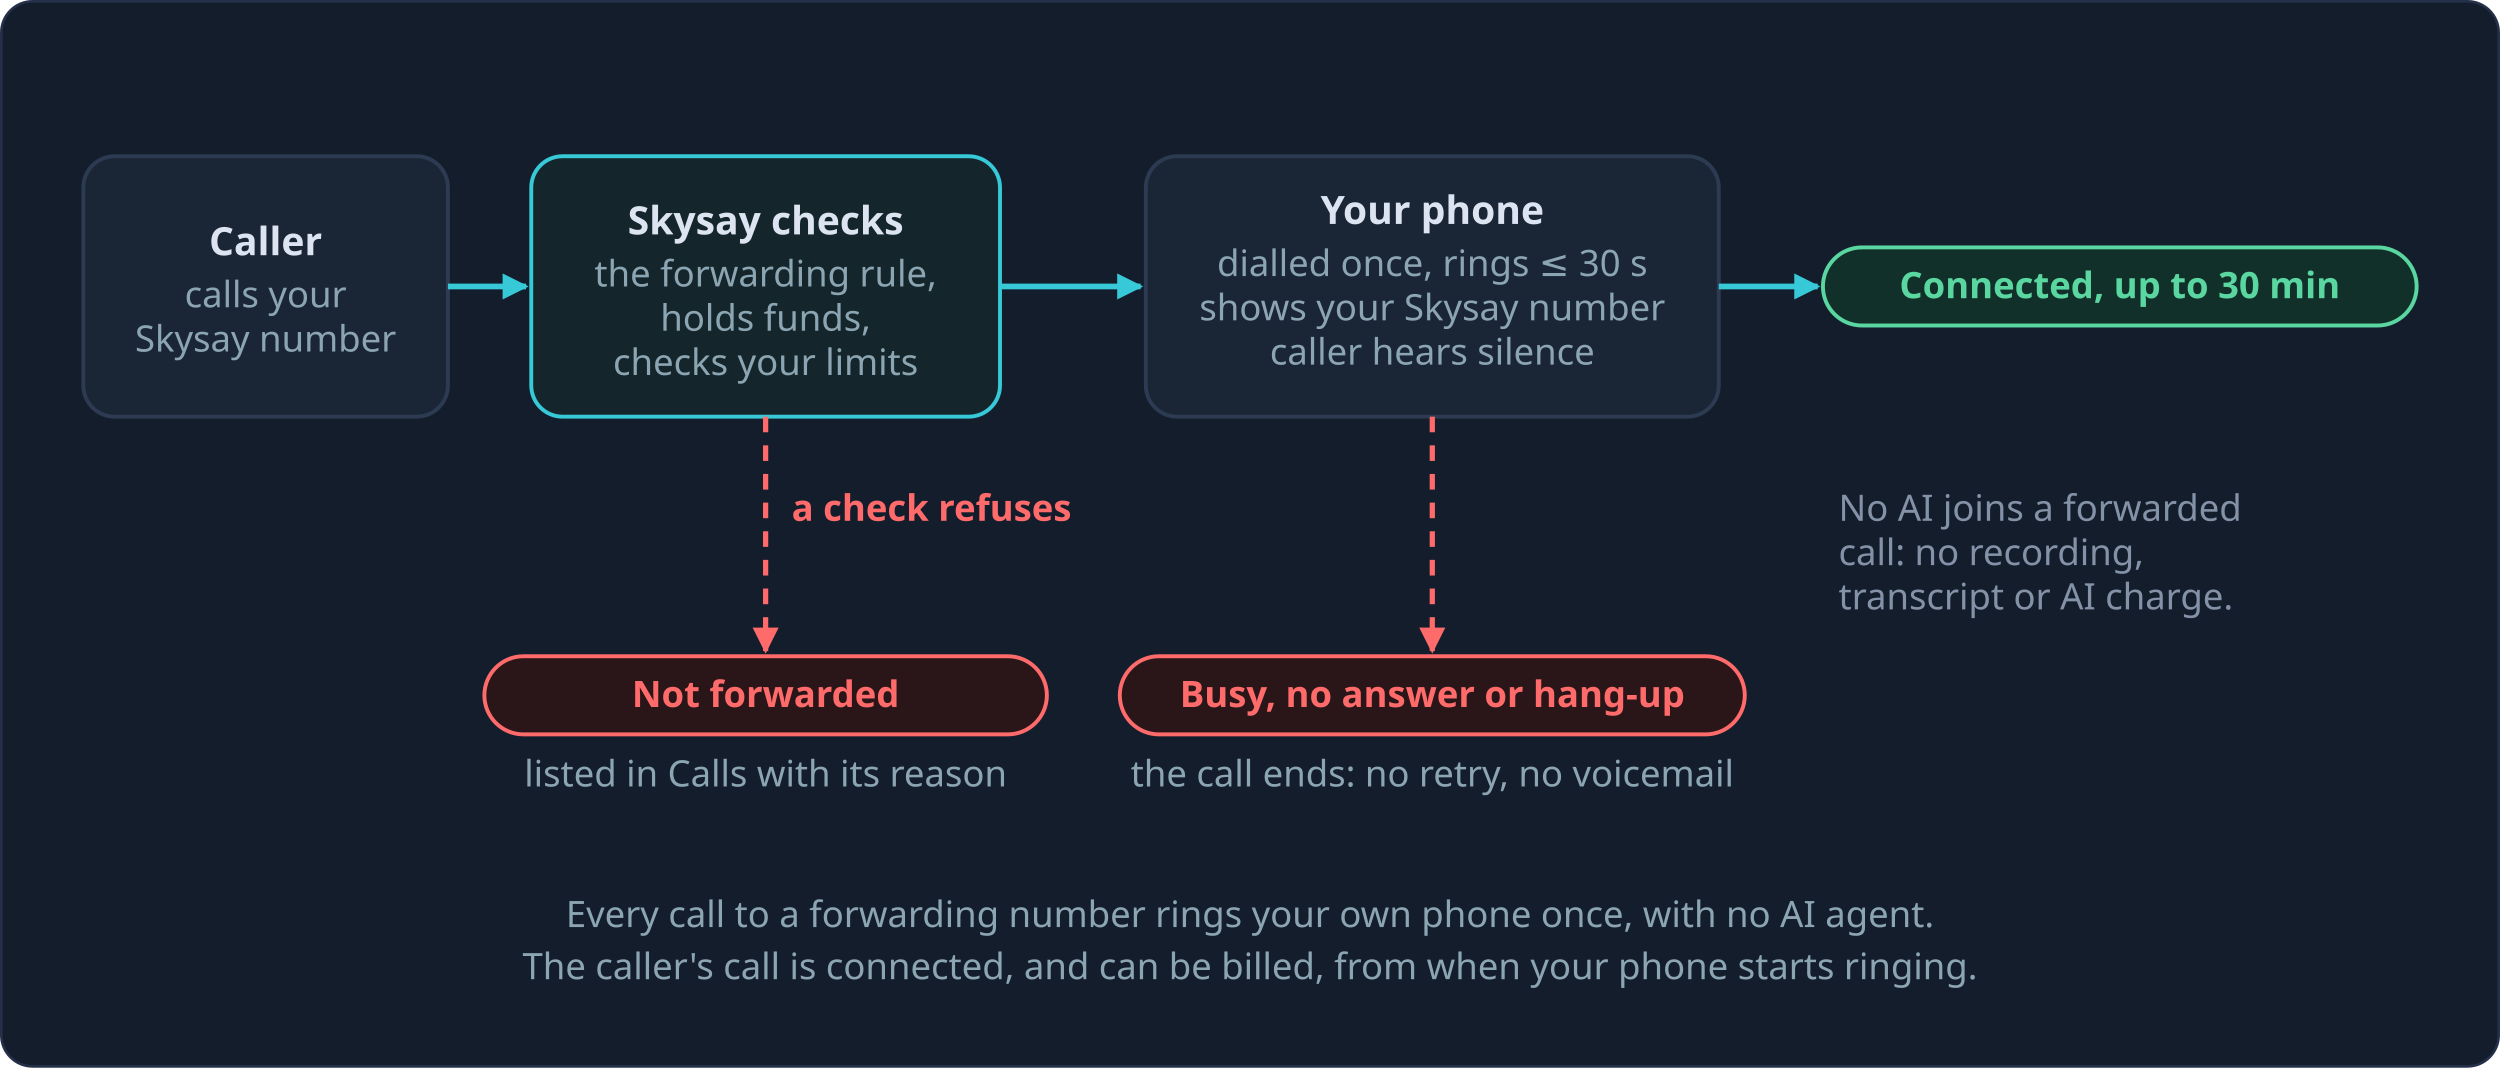
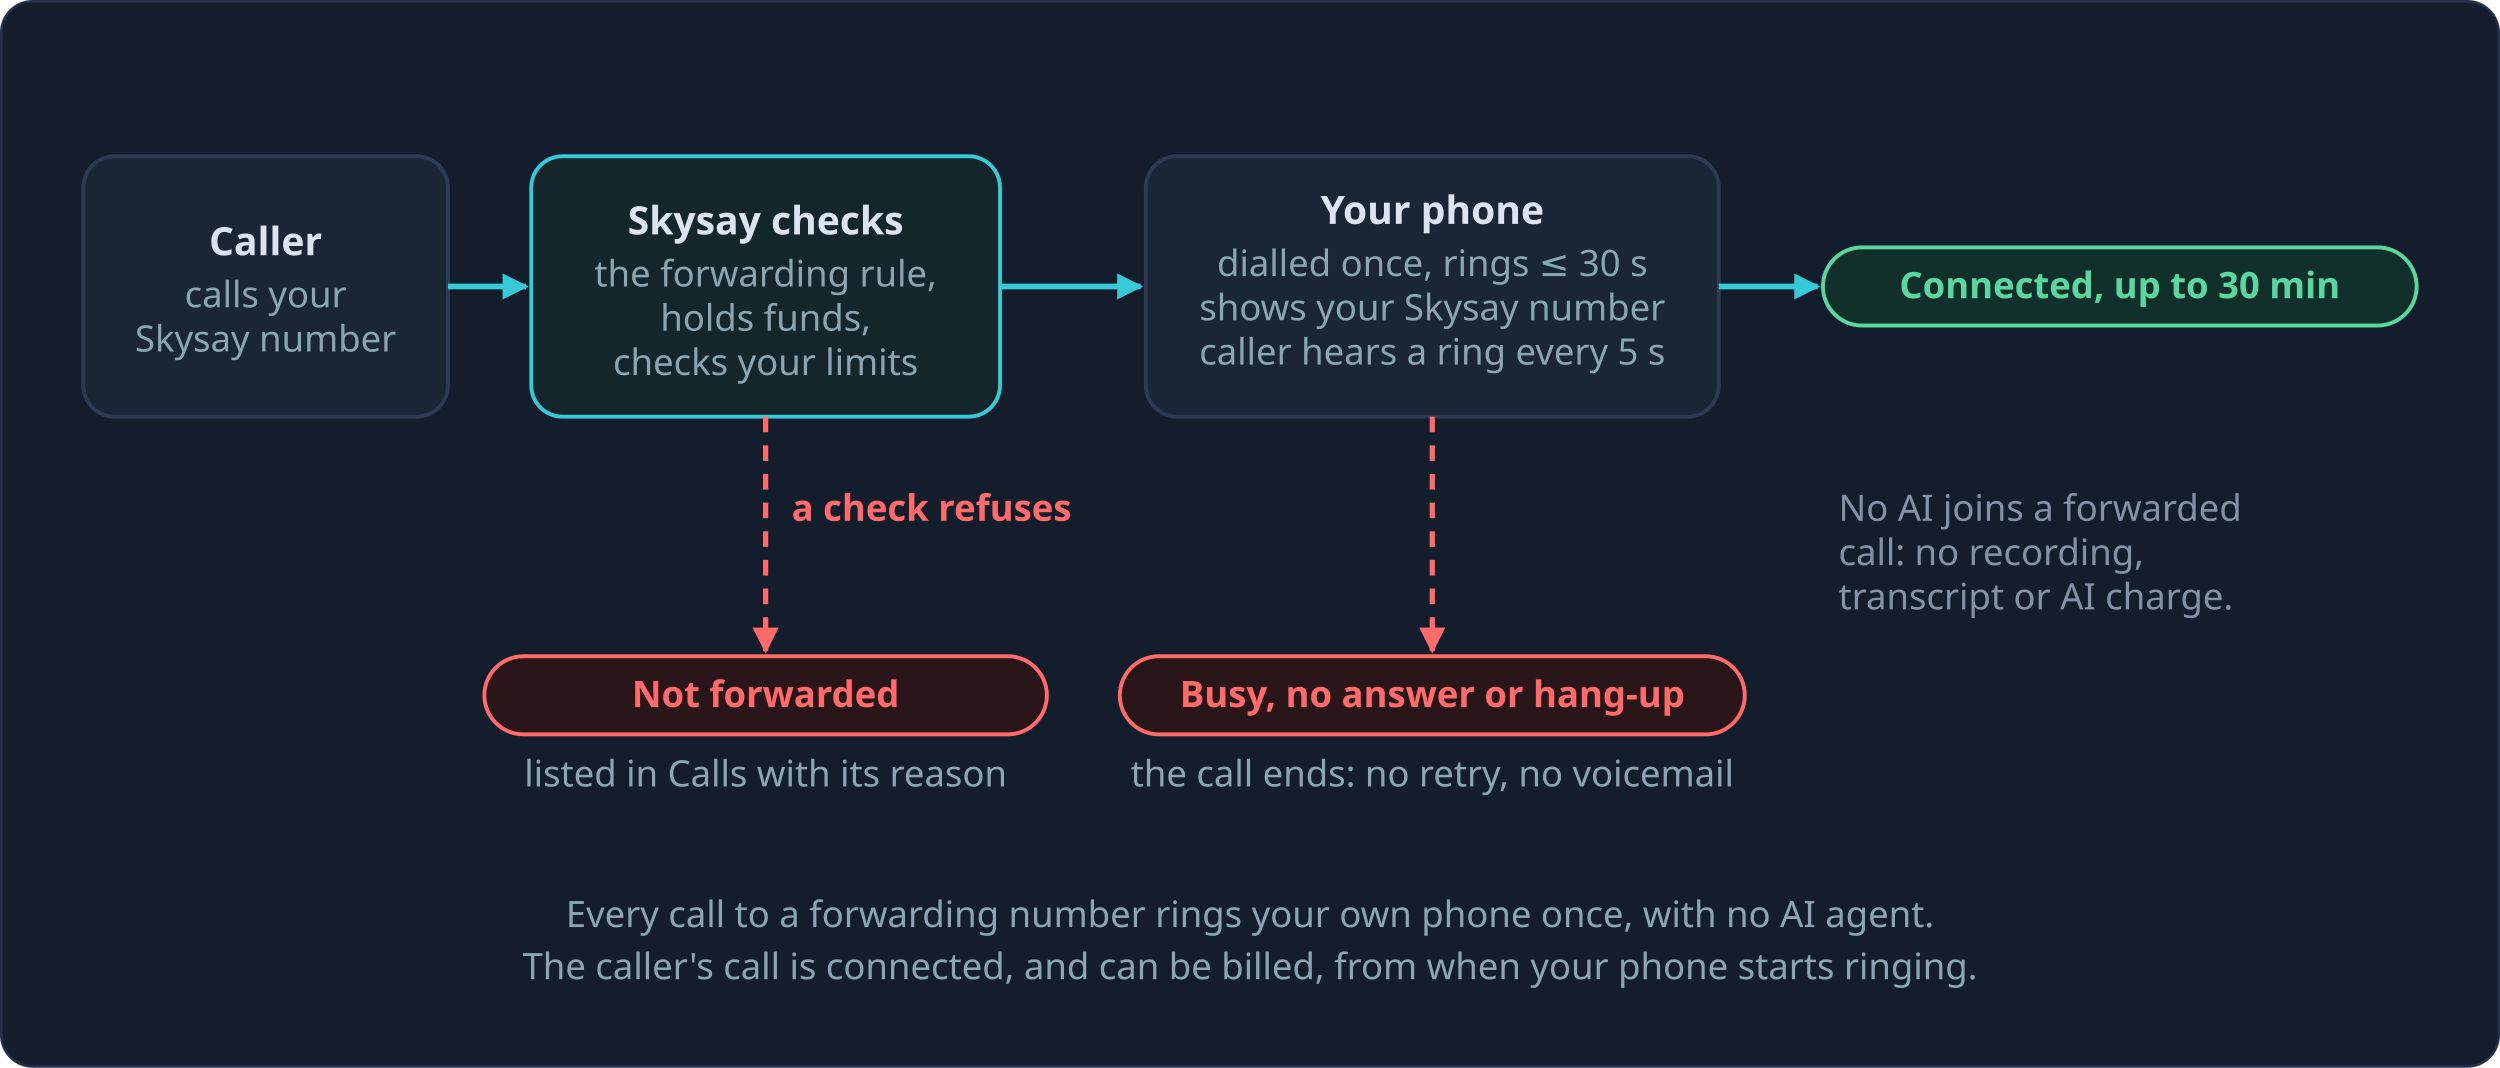
<svg xmlns="http://www.w3.org/2000/svg" viewBox="0 0 960 410" width="960" height="410" role="img" aria-label="Forward to a phone: every call to the number rings your own phone once, with no AI agent" font-family="'Geist Variable', ui-sans-serif, system-ui, sans-serif">
  <defs>
    <marker id="h-main" viewBox="0 0 10 10" refX="9" refY="5" markerWidth="10" markerHeight="10" markerUnits="userSpaceOnUse" orient="auto-start-reverse">
      <path d="M0,0 L10,5 L0,10 z" fill="#37c9d8" />
    </marker>
    <marker id="h-fail" viewBox="0 0 10 10" refX="9" refY="5" markerWidth="10" markerHeight="10" markerUnits="userSpaceOnUse" orient="auto-start-reverse">
      <path d="M0,0 L10,5 L0,10 z" fill="#ff6b6b" />
    </marker>
  </defs>
  <rect x="0.5" y="0.5" width="959" height="409" rx="12" fill="#141d2c" stroke="#243049" stroke-width="1" />
  <rect x="32" y="60" width="140" height="100" rx="12" fill="#1a2536" stroke="#2c3a52" stroke-width="1.5" />
  <text x="102" y="98" font-size="15" fill="#dbe4f0" text-anchor="middle" font-weight="600">Caller</text>
  <text x="102" y="118" font-size="14" fill="#8ca5b2" text-anchor="middle">calls your</text>
  <text x="102" y="135" font-size="14" fill="#8ca5b2" text-anchor="middle">Skysay number</text>
  <rect x="204" y="60" width="180" height="100" rx="12" fill="#14262b" stroke="#37c9d8" stroke-width="1.5" />
  <text x="294" y="90" font-size="15" fill="#dbe4f0" text-anchor="middle" font-weight="600">Skysay checks</text>
  <text x="294" y="110" font-size="14" fill="#8ca5b2" text-anchor="middle">the forwarding rule,</text>
  <text x="294" y="127" font-size="14" fill="#8ca5b2" text-anchor="middle">holds funds,</text>
  <text x="294" y="144" font-size="14" fill="#8ca5b2" text-anchor="middle">checks your limits</text>
  <rect x="440" y="60" width="220" height="100" rx="12" fill="#1a2536" stroke="#2c3a52" stroke-width="1.5" />
  <text x="550" y="86" font-size="15" fill="#dbe4f0" text-anchor="middle" font-weight="600">Your phone</text>
  <text x="550" y="106" font-size="14" fill="#8ca5b2" text-anchor="middle">dialled once, rings ≤ 30 s</text>
  <text x="550" y="123" font-size="14" fill="#8ca5b2" text-anchor="middle">shows your Skysay number</text>
-   <text x="550" y="140" font-size="14" fill="#8ca5b2" text-anchor="middle">caller hears silence</text>
+   <text x="550" y="140" font-size="14" fill="#8ca5b2" text-anchor="middle">caller hears a ring every 5 s</text>
  <path d="M172,110 L202,110" fill="none" stroke="#37c9d8" stroke-width="2.2" stroke-linejoin="round" marker-end="url(#h-main)" />
  <path d="M384,110 L438,110" fill="none" stroke="#37c9d8" stroke-width="2.2" stroke-linejoin="round" marker-end="url(#h-main)" />
  <path d="M660,110 L698,110" fill="none" stroke="#37c9d8" stroke-width="2.2" stroke-linejoin="round" marker-end="url(#h-main)" />
  <rect x="700" y="95" width="228" height="30" rx="15" fill="#12302a" stroke="#5ad6a0" stroke-width="1.5" />
  <text x="814" y="114.5" font-size="14" fill="#5ad6a0" text-anchor="middle" font-weight="600">Connected, up to 30 min</text>
  <path d="M294,160 L294,250" fill="none" stroke="#ff6b6b" stroke-width="2" stroke-dasharray="6 5" stroke-linejoin="round" marker-end="url(#h-fail)" />
  <text x="304" y="200" font-size="14" fill="#ff6b6b" text-anchor="start" font-weight="600">a check refuses</text>
  <rect x="186" y="252" width="216" height="30" rx="15" fill="#2a1618" stroke="#ff6b6b" stroke-width="1.5" />
  <text x="294" y="271.5" font-size="14" fill="#ff6b6b" text-anchor="middle" font-weight="600">Not forwarded</text>
  <text x="294" y="302" font-size="14" fill="#8ca5b2" text-anchor="middle">listed in Calls with its reason</text>
  <path d="M550,160 L550,250" fill="none" stroke="#ff6b6b" stroke-width="2" stroke-dasharray="6 5" stroke-linejoin="round" marker-end="url(#h-fail)" />
  <rect x="430" y="252" width="240" height="30" rx="15" fill="#2a1618" stroke="#ff6b6b" stroke-width="1.5" />
  <text x="550" y="271.5" font-size="14" fill="#ff6b6b" text-anchor="middle" font-weight="600">Busy, no answer or hang-up</text>
  <text x="550" y="302" font-size="14" fill="#8ca5b2" text-anchor="middle">the call ends: no retry, no voicemail</text>
  <text x="706" y="200" font-size="14" fill="#8492a8" text-anchor="start">No AI joins a forwarded</text>
  <text x="706" y="217" font-size="14" fill="#8492a8" text-anchor="start">call: no recording,</text>
  <text x="706" y="234" font-size="14" fill="#8492a8" text-anchor="start">transcript or AI charge.</text>
  <text x="480" y="356" font-size="14" fill="#8ca5b2" text-anchor="middle">Every call to a forwarding number rings your own phone once, with no AI agent.</text>
  <text x="480" y="376" font-size="14" fill="#8ca5b2" text-anchor="middle">The caller's call is connected, and can be billed, from when your phone starts ringing.</text>
</svg>
